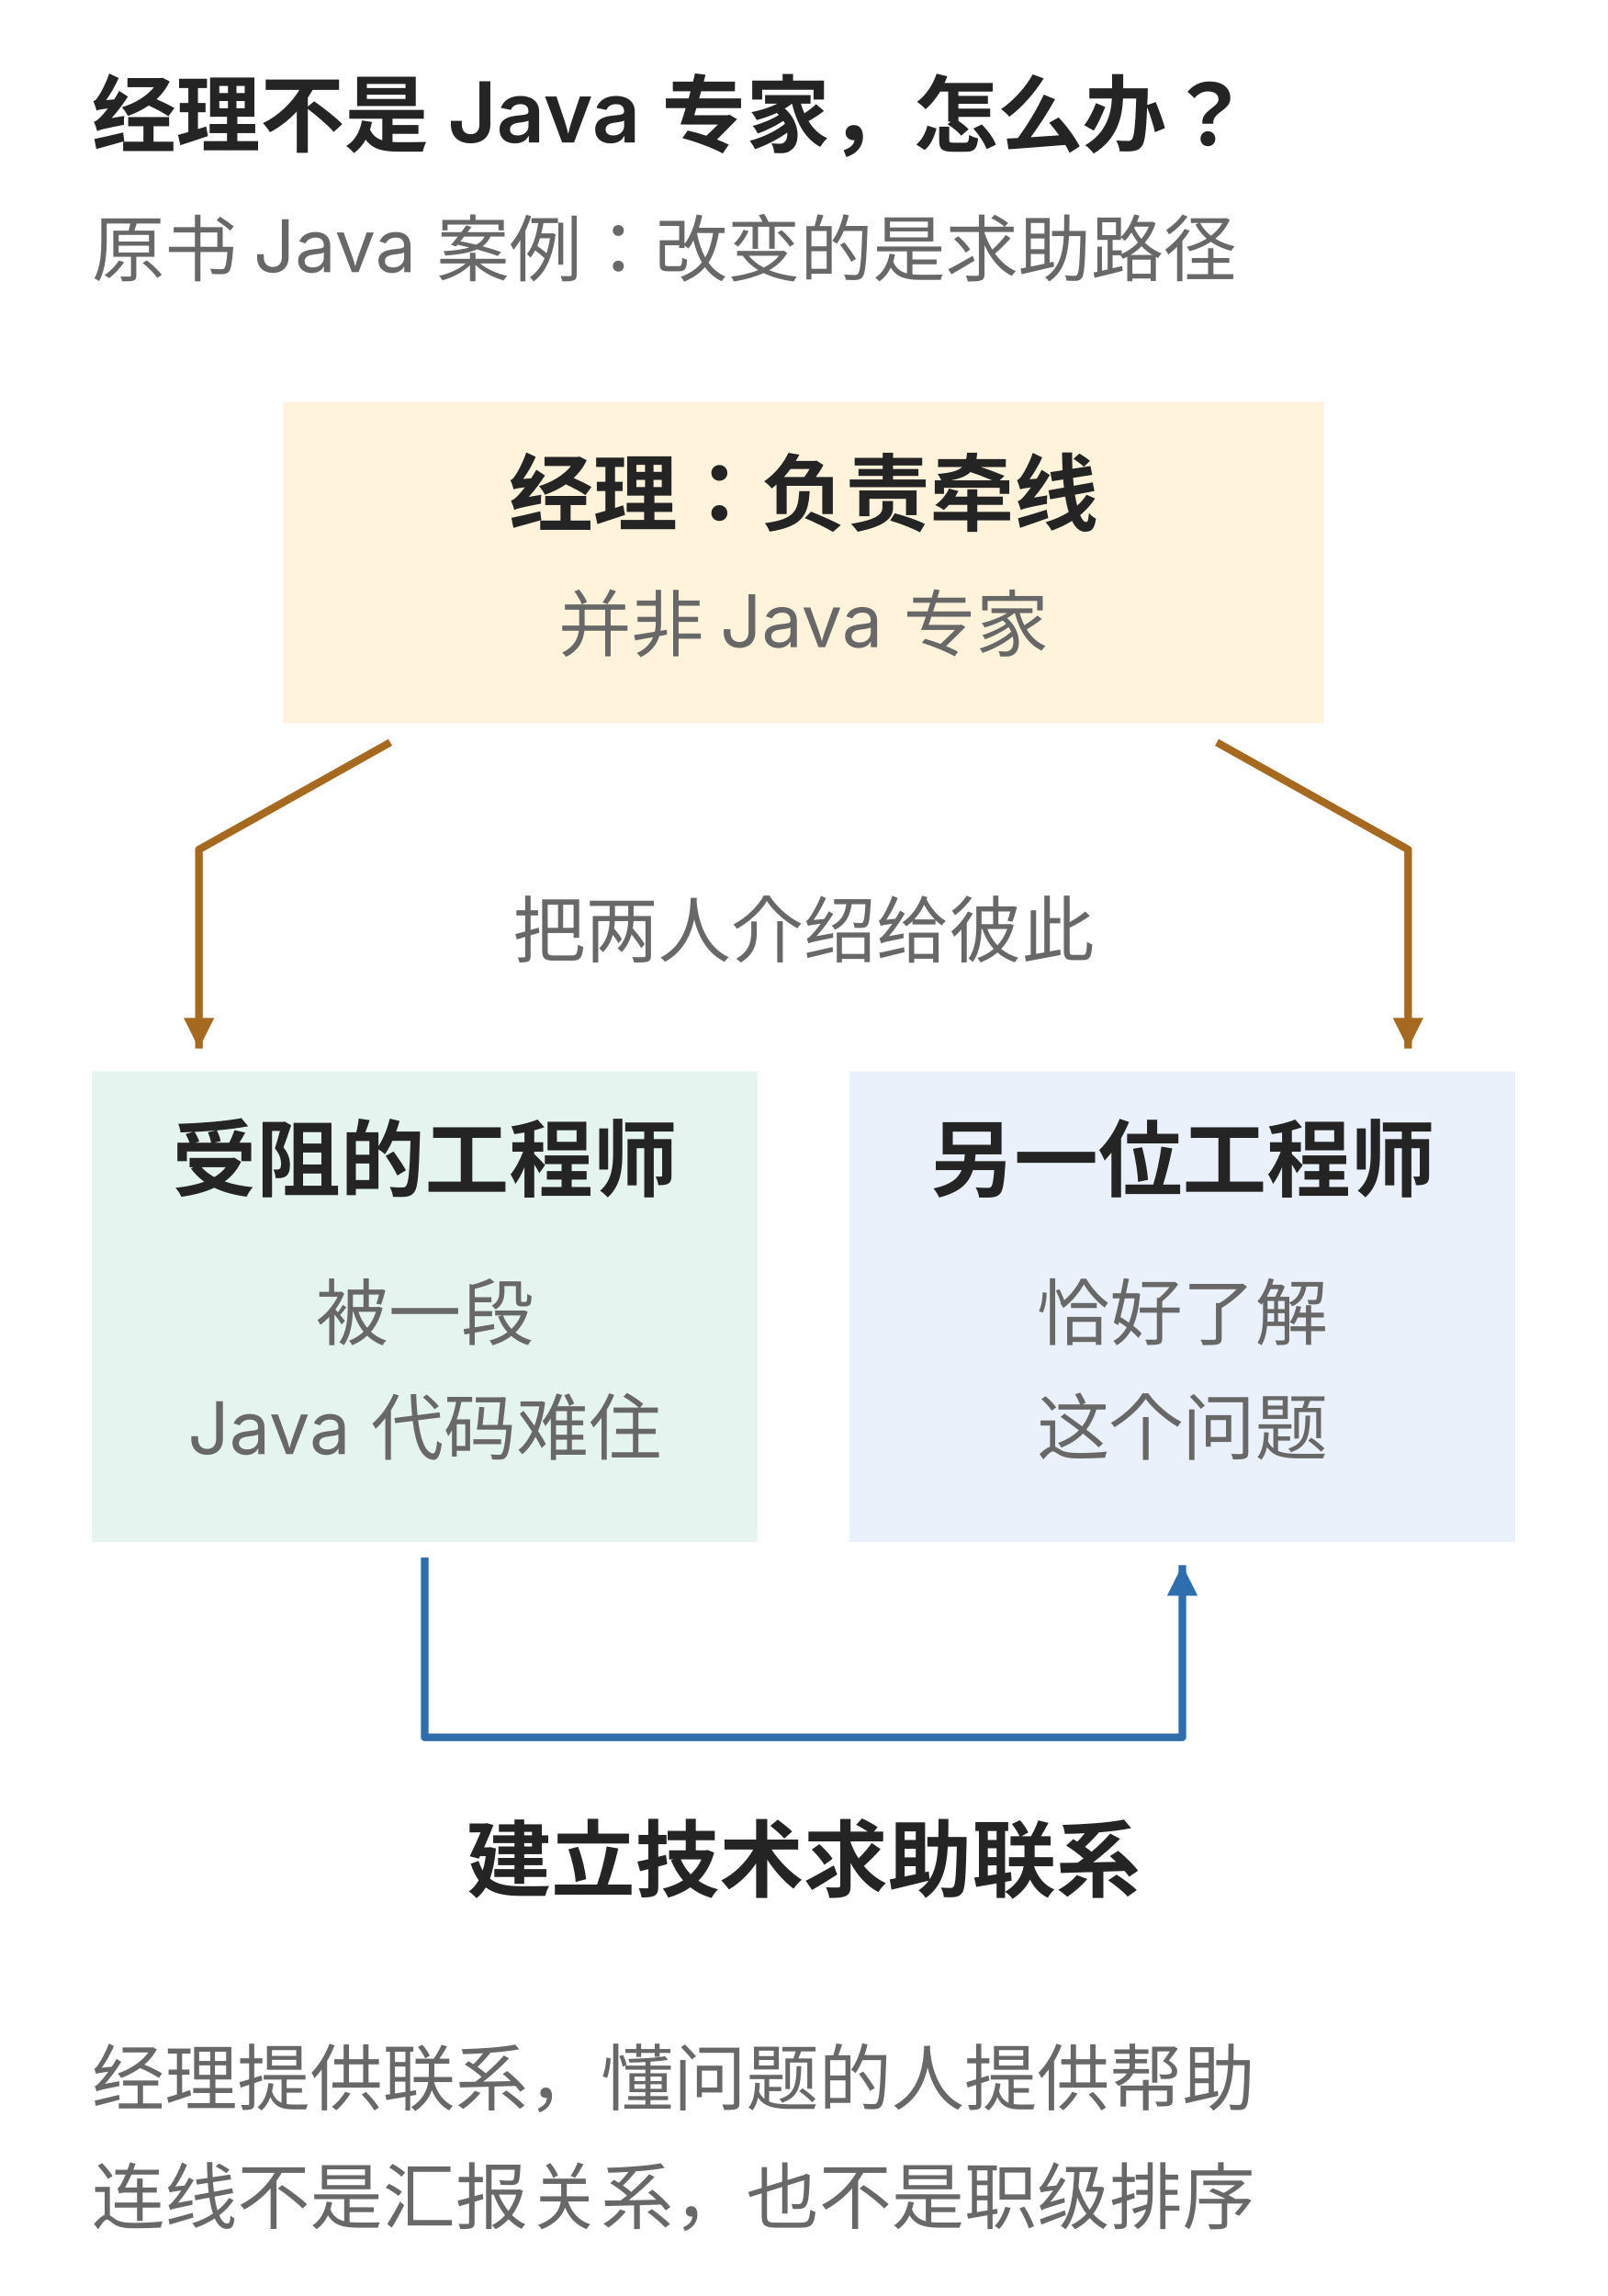
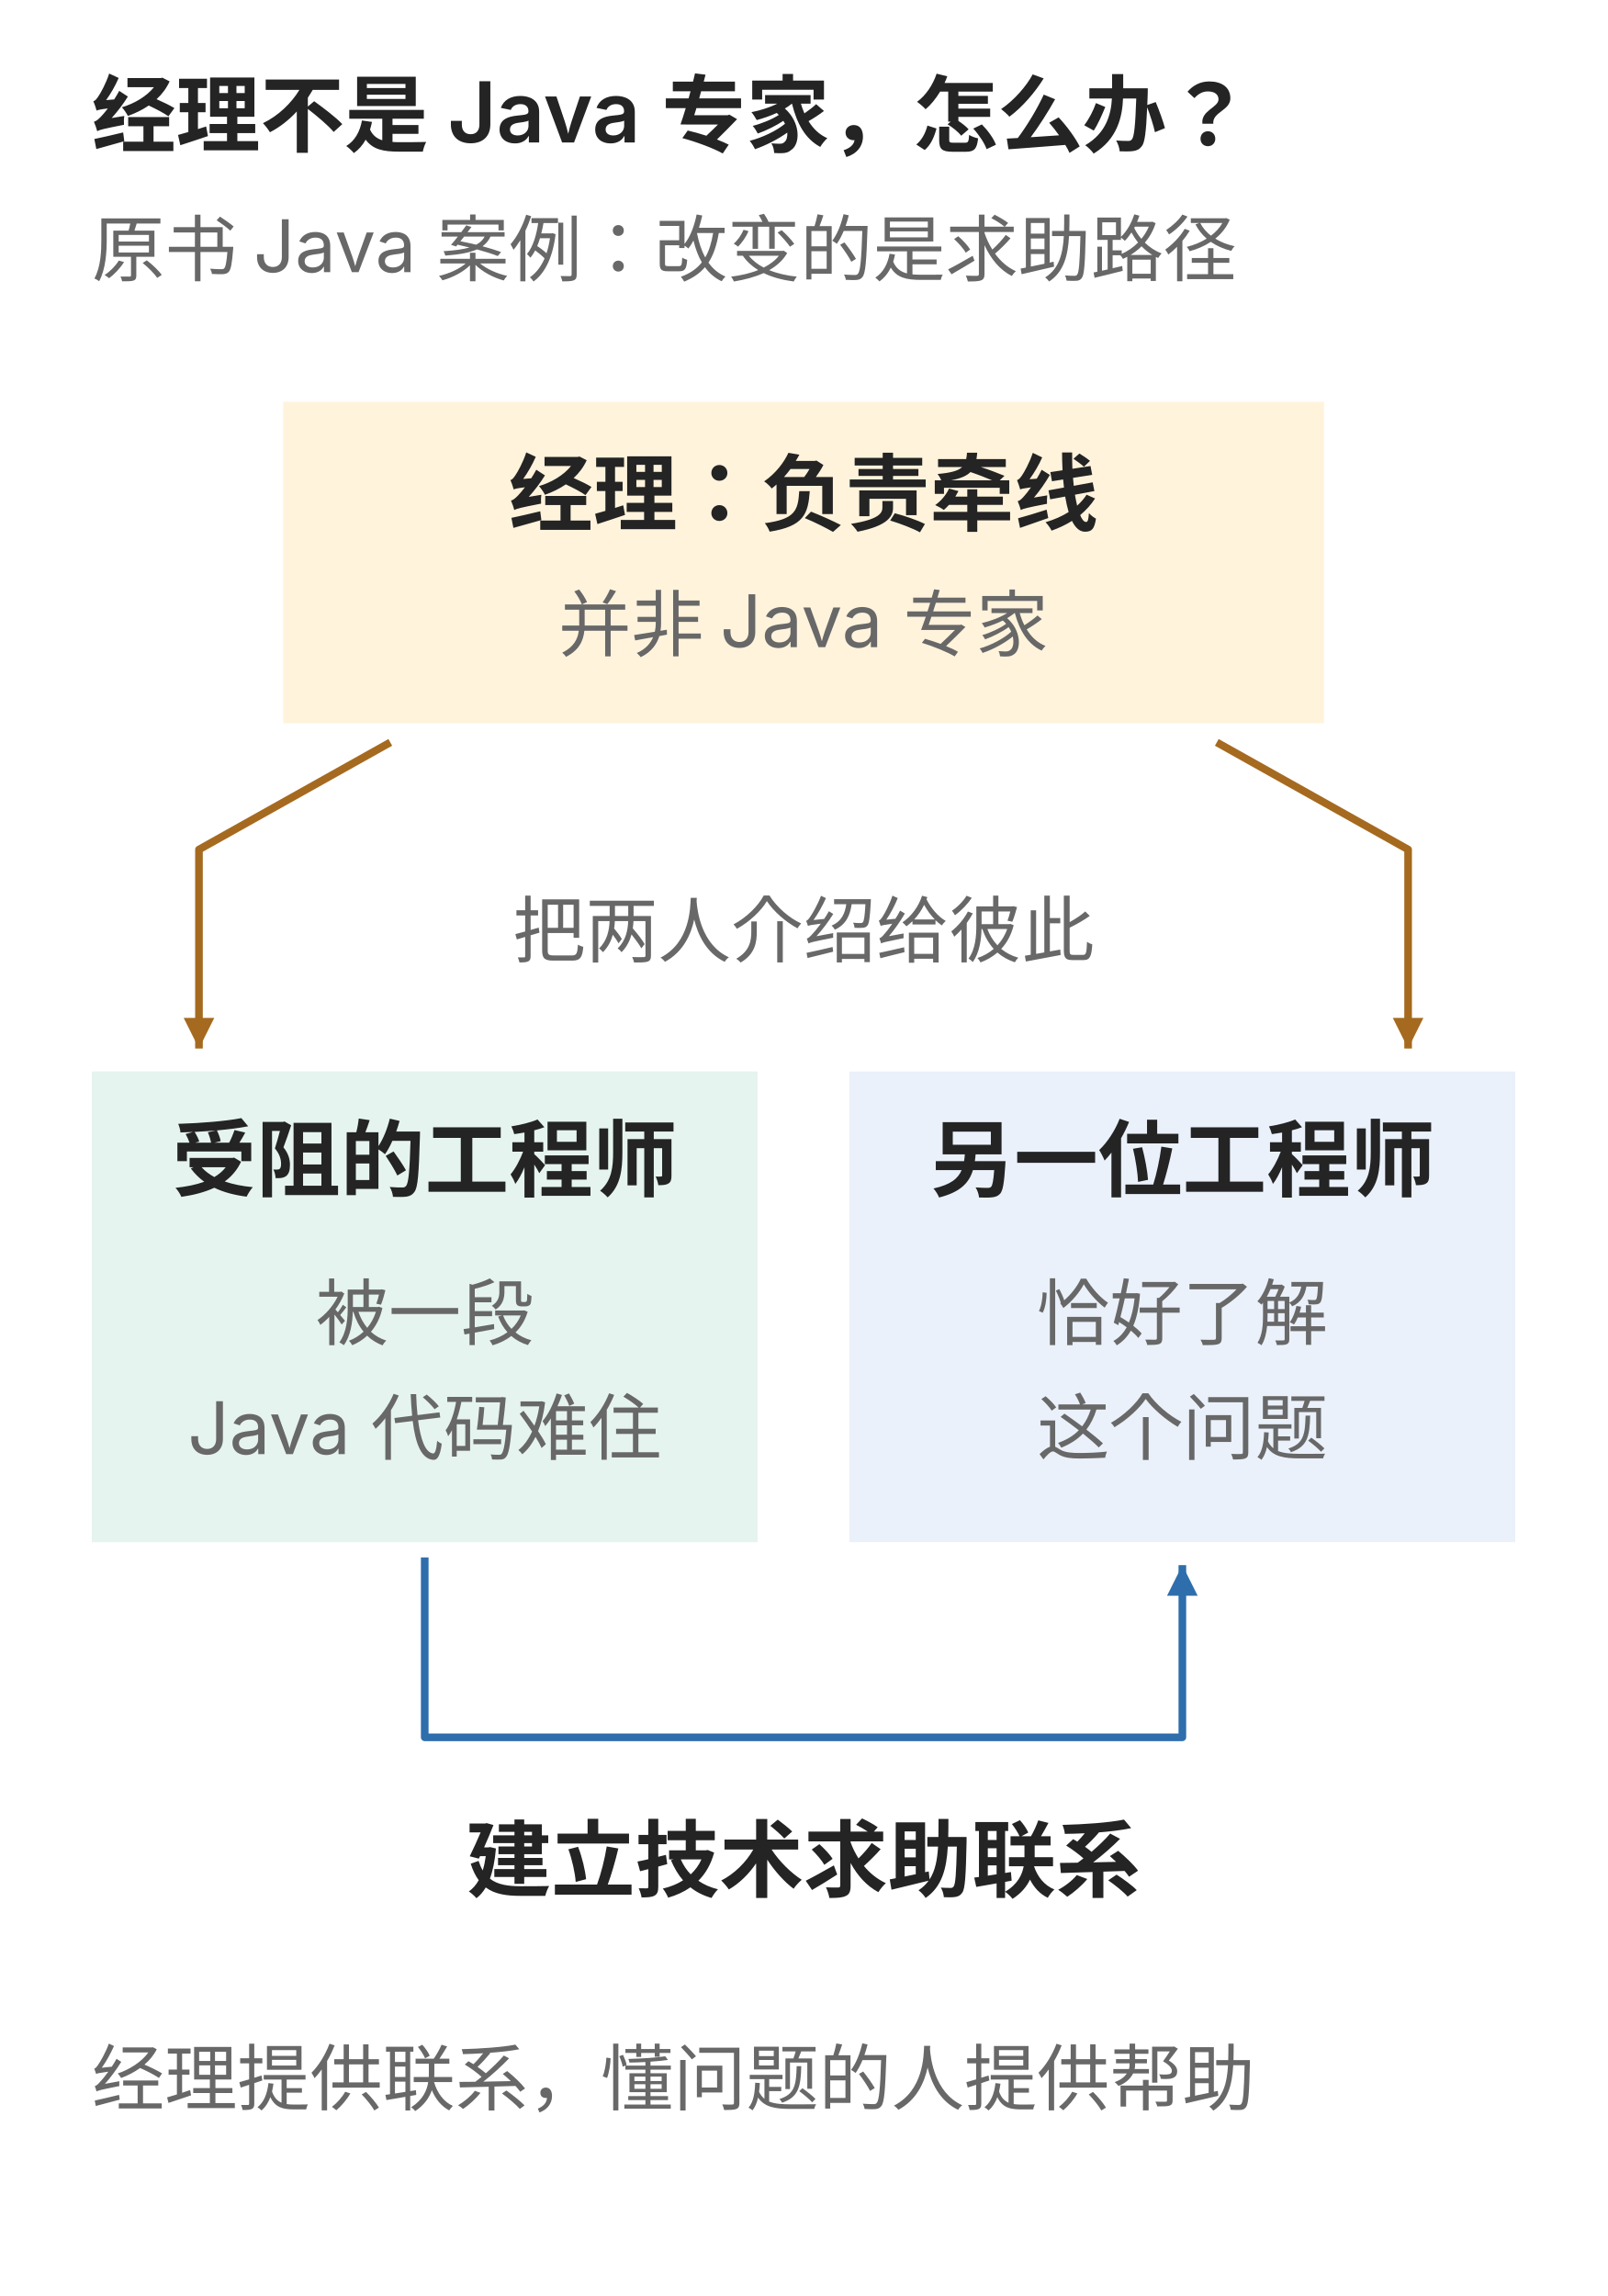
<svg xmlns="http://www.w3.org/2000/svg" width="420" height="600" viewBox="0 0 420 600" class="chapter-svg cg-ch05-03" data-layout="mobile" role="img" aria-labelledby="ch05-03m-title ch05-03m-desc">
  <style>
.cg-ch05-03[data-layout="mobile"] text {font-family:-apple-system,BlinkMacSystemFont,'Segoe UI','PingFang SC','Microsoft YaHei',sans-serif;font-size:22px;font-weight:400;letter-spacing:0;fill:var(--diagram-ink,#242424)}
.cg-ch05-03[data-layout="mobile"] .small {font-size:19px;fill:var(--diagram-muted,#686868)}
.cg-ch05-03[data-layout="mobile"] .strong {font-weight:600}
.cg-ch05-03[data-layout="mobile"] .connector {fill:none;stroke-width:2;stroke-linejoin:round}
</style>
  <defs>
    <marker id="ch05-03m-arrow-primary" viewBox="0 0 10 10" refX="9" refY="5" markerWidth="10" markerHeight="10" markerUnits="userSpaceOnUse" orient="auto">
      <path d="M1 1L9 5L1 9Z" fill="var(--diagram-primary,#087f6d)" />
    </marker>
    <marker id="ch05-03m-arrow-secondary" viewBox="0 0 10 10" refX="9" refY="5" markerWidth="10" markerHeight="10" markerUnits="userSpaceOnUse" orient="auto">
      <path d="M1 1L9 5L1 9Z" fill="var(--diagram-secondary,#2f6eac)" />
    </marker>
    <marker id="ch05-03m-arrow-warm" viewBox="0 0 10 10" refX="9" refY="5" markerWidth="10" markerHeight="10" markerUnits="userSpaceOnUse" orient="auto">
      <path d="M1 1L9 5L1 9Z" fill="var(--diagram-warm,#a56a1f)" />
    </marker>
    <marker id="ch05-03m-arrow-danger" viewBox="0 0 10 10" refX="9" refY="5" markerWidth="10" markerHeight="10" markerUnits="userSpaceOnUse" orient="auto">
      <path d="M1 1L9 5L1 9Z" fill="var(--diagram-danger,#b54750)" />
    </marker>
  </defs>
  <rect x="0" y="0" width="420" height="600" fill="var(--diagram-bg,#fff)" />
  <g id="ch05-03m-heading" data-box="24,12,372,72">
    <text x="24" y="38" class="strong" text-anchor="start">经理不是 Java 专家，怎么办？</text>
    <text x="24" y="72" class="small" text-anchor="start">原书 Java 案例：改变的是求助路径</text>
  </g>
  <g id="ch05-03m-manager" data-box="74,105,272,84">
    <rect x="74" y="105" width="272" height="84" fill="var(--diagram-warm-soft,#fff3dc)" />
    <text x="210" y="137" class="strong" text-anchor="middle">经理：负责牵线</text>
    <text x="210" y="170" class="small" text-anchor="middle">并非 Java 专家</text>
  </g>
  <g id="ch05-03m-engineer" data-box="24,280,174,123">
    <rect x="24" y="280" width="174" height="123" fill="var(--diagram-primary-soft,#e5f4ee)" />
    <text x="111" y="311" class="strong" text-anchor="middle">受阻的工程师</text>
    <text x="111" y="350" class="small" text-anchor="middle">被一段</text>
    <text x="111" y="380" class="small" text-anchor="middle">Java 代码难住</text>
  </g>
  <g id="ch05-03m-expert" data-box="222,280,174,123">
    <rect x="222" y="280" width="174" height="123" fill="var(--diagram-secondary-soft,#eaf1fa)" />
    <text x="309" y="311" class="strong" text-anchor="middle">另一位工程师</text>
    <text x="309" y="350" class="small" text-anchor="middle">恰好了解</text>
    <text x="309" y="380" class="small" text-anchor="middle">这个问题</text>
  </g>
  <polyline points="102,194 52,222 52,274" class="connector" stroke="var(--diagram-warm,#a56a1f)" data-connector="true" marker-end="url(#ch05-03m-arrow-warm)" />
  <polyline points="318,194 368,222 368,274" class="connector" stroke="var(--diagram-warm,#a56a1f)" data-connector="true" marker-end="url(#ch05-03m-arrow-warm)" />
  <g id="ch05-03m-introduction-label" data-box="70,224,280,39">
    <text x="210" y="250" class="small" text-anchor="middle">把两人介绍给彼此</text>
  </g>
  <polyline points="111,407 111,454 309,454 309,409" class="connector" stroke="var(--diagram-secondary,#2f6eac)" data-connector="true" marker-end="url(#ch05-03m-arrow-secondary)" />
  <g id="ch05-03m-contact-label" data-box="36,468,348,39">
    <text x="210" y="494" class="strong" text-anchor="middle">建立技术求助联系</text>
  </g>
  <g id="ch05-03m-takeaway" data-box="24,522,372,74">
    <text x="24" y="550" class="small" text-anchor="start">经理提供联系，懂问题的人提供帮助</text>
-     <text x="24" y="581" class="small" text-anchor="start">连线不是汇报关系，也不是职级排序</text>
  </g>
</svg>
